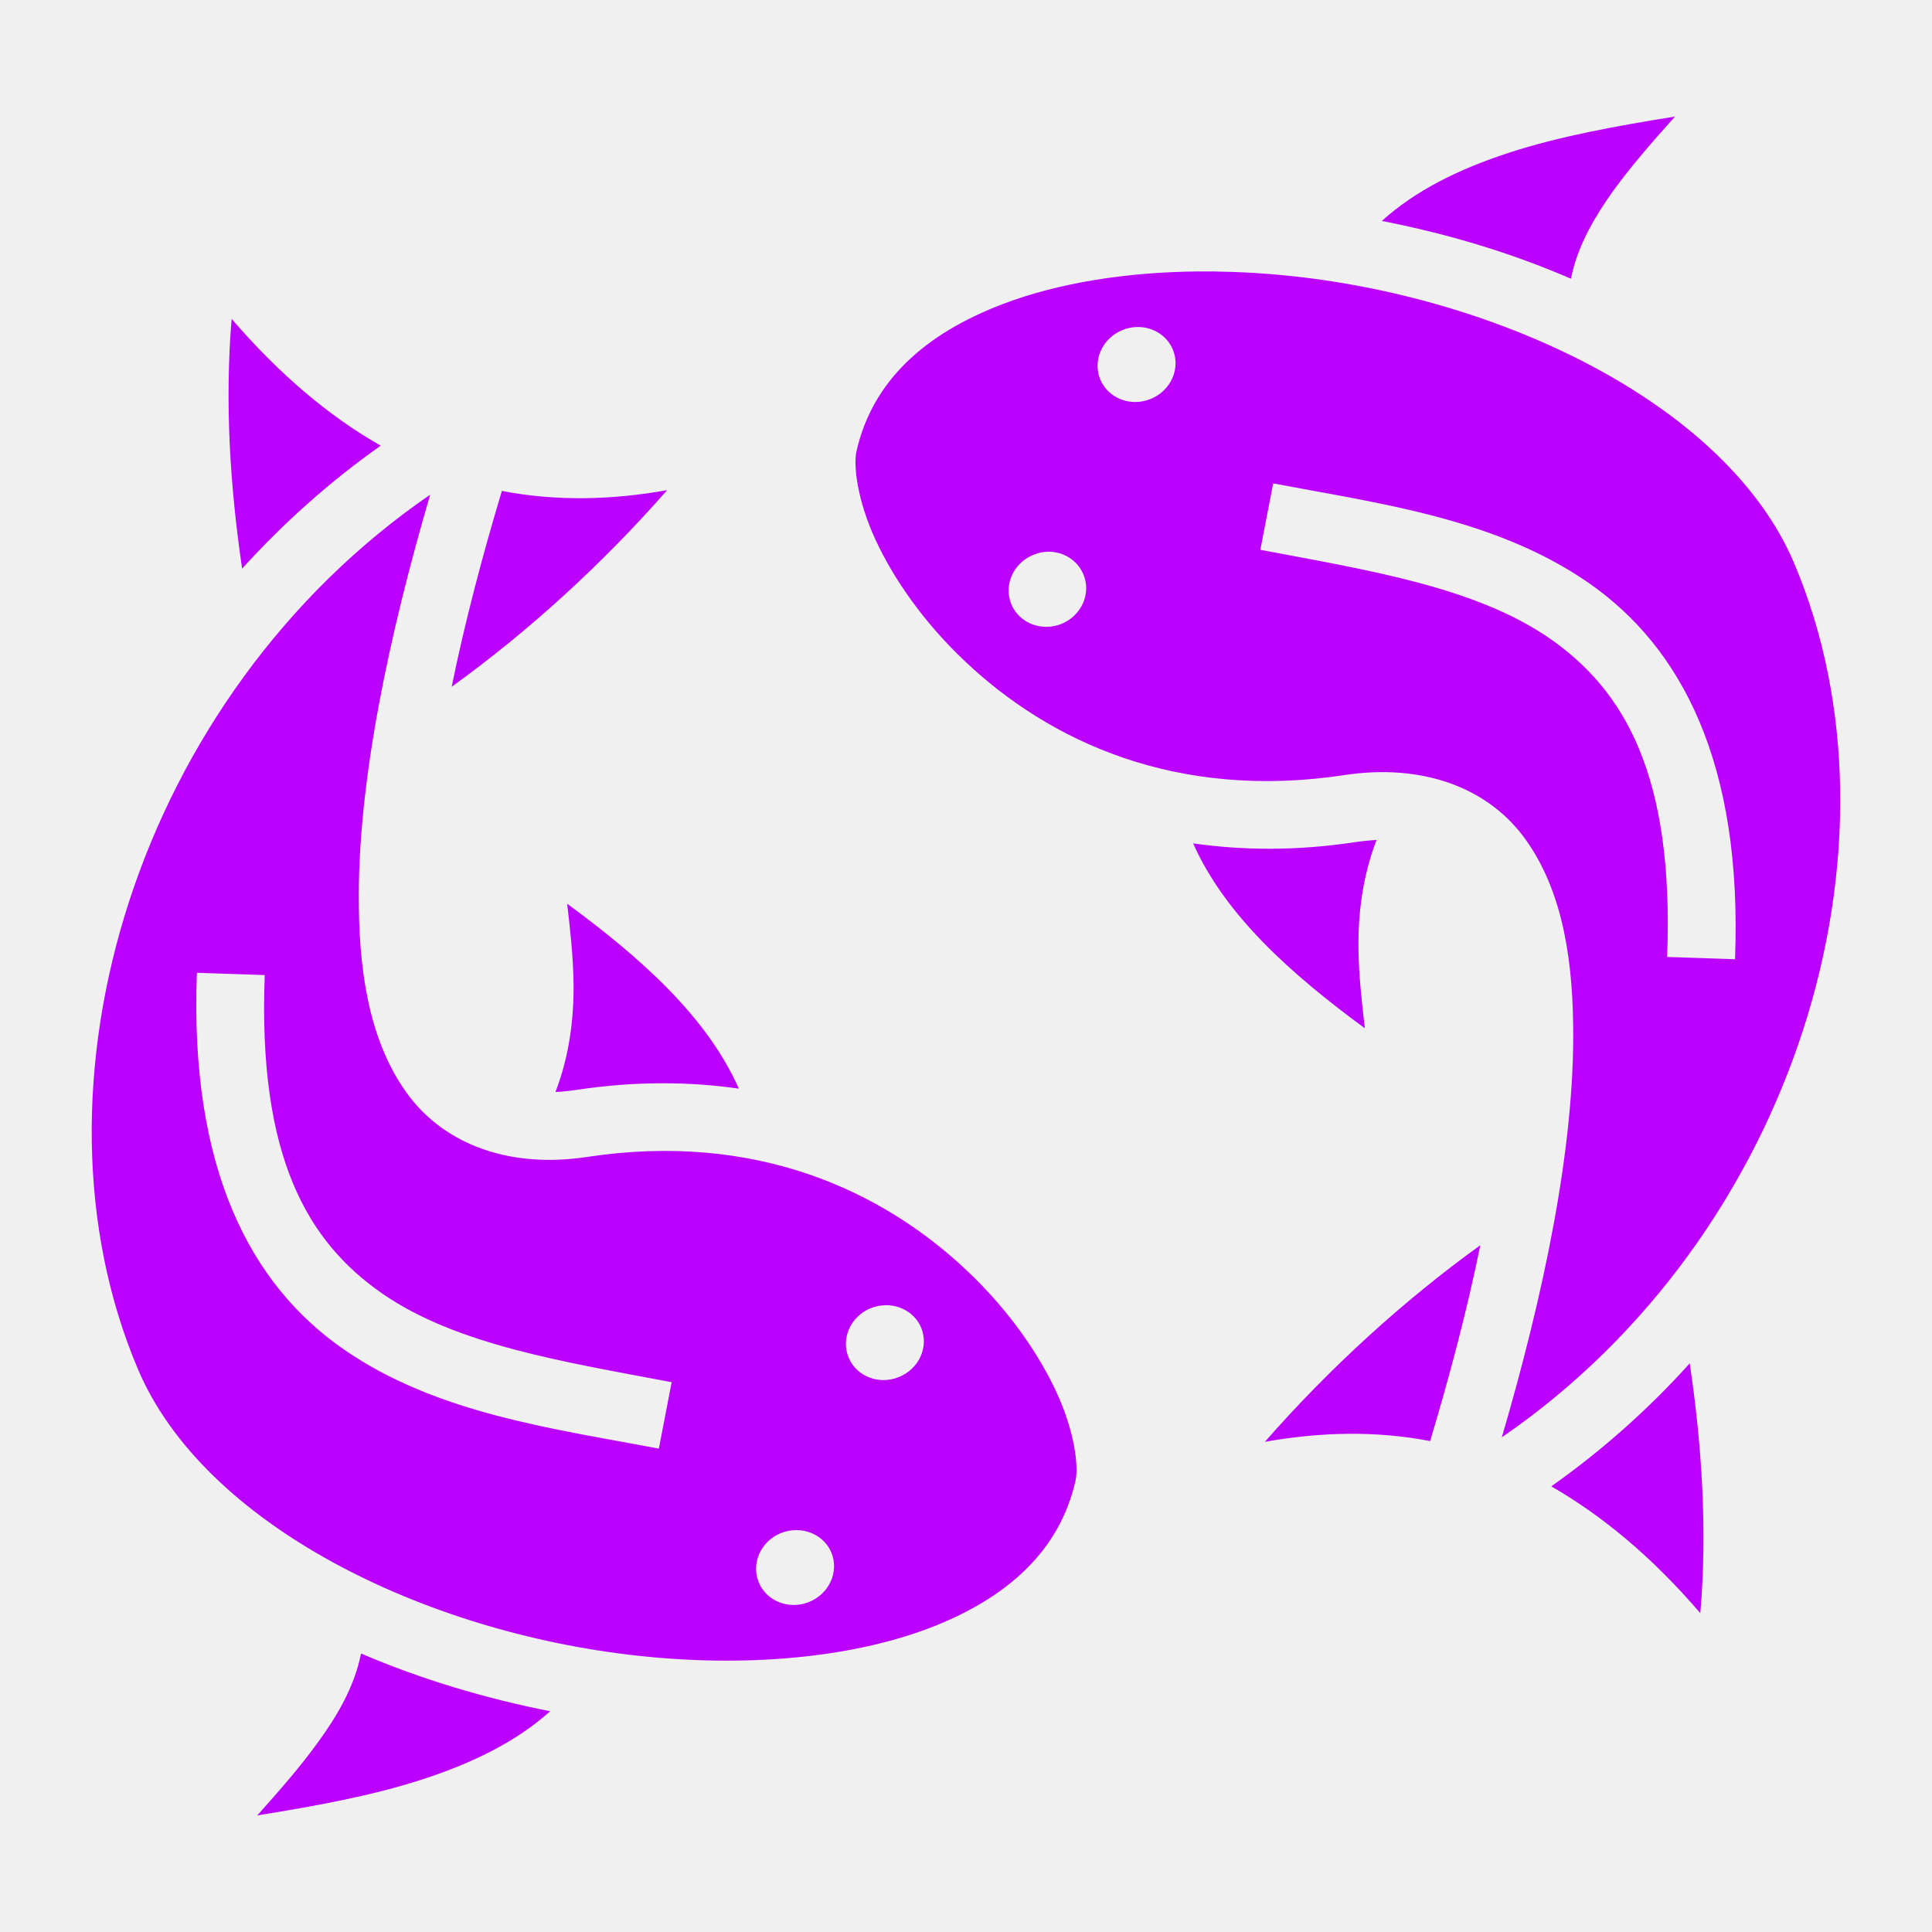
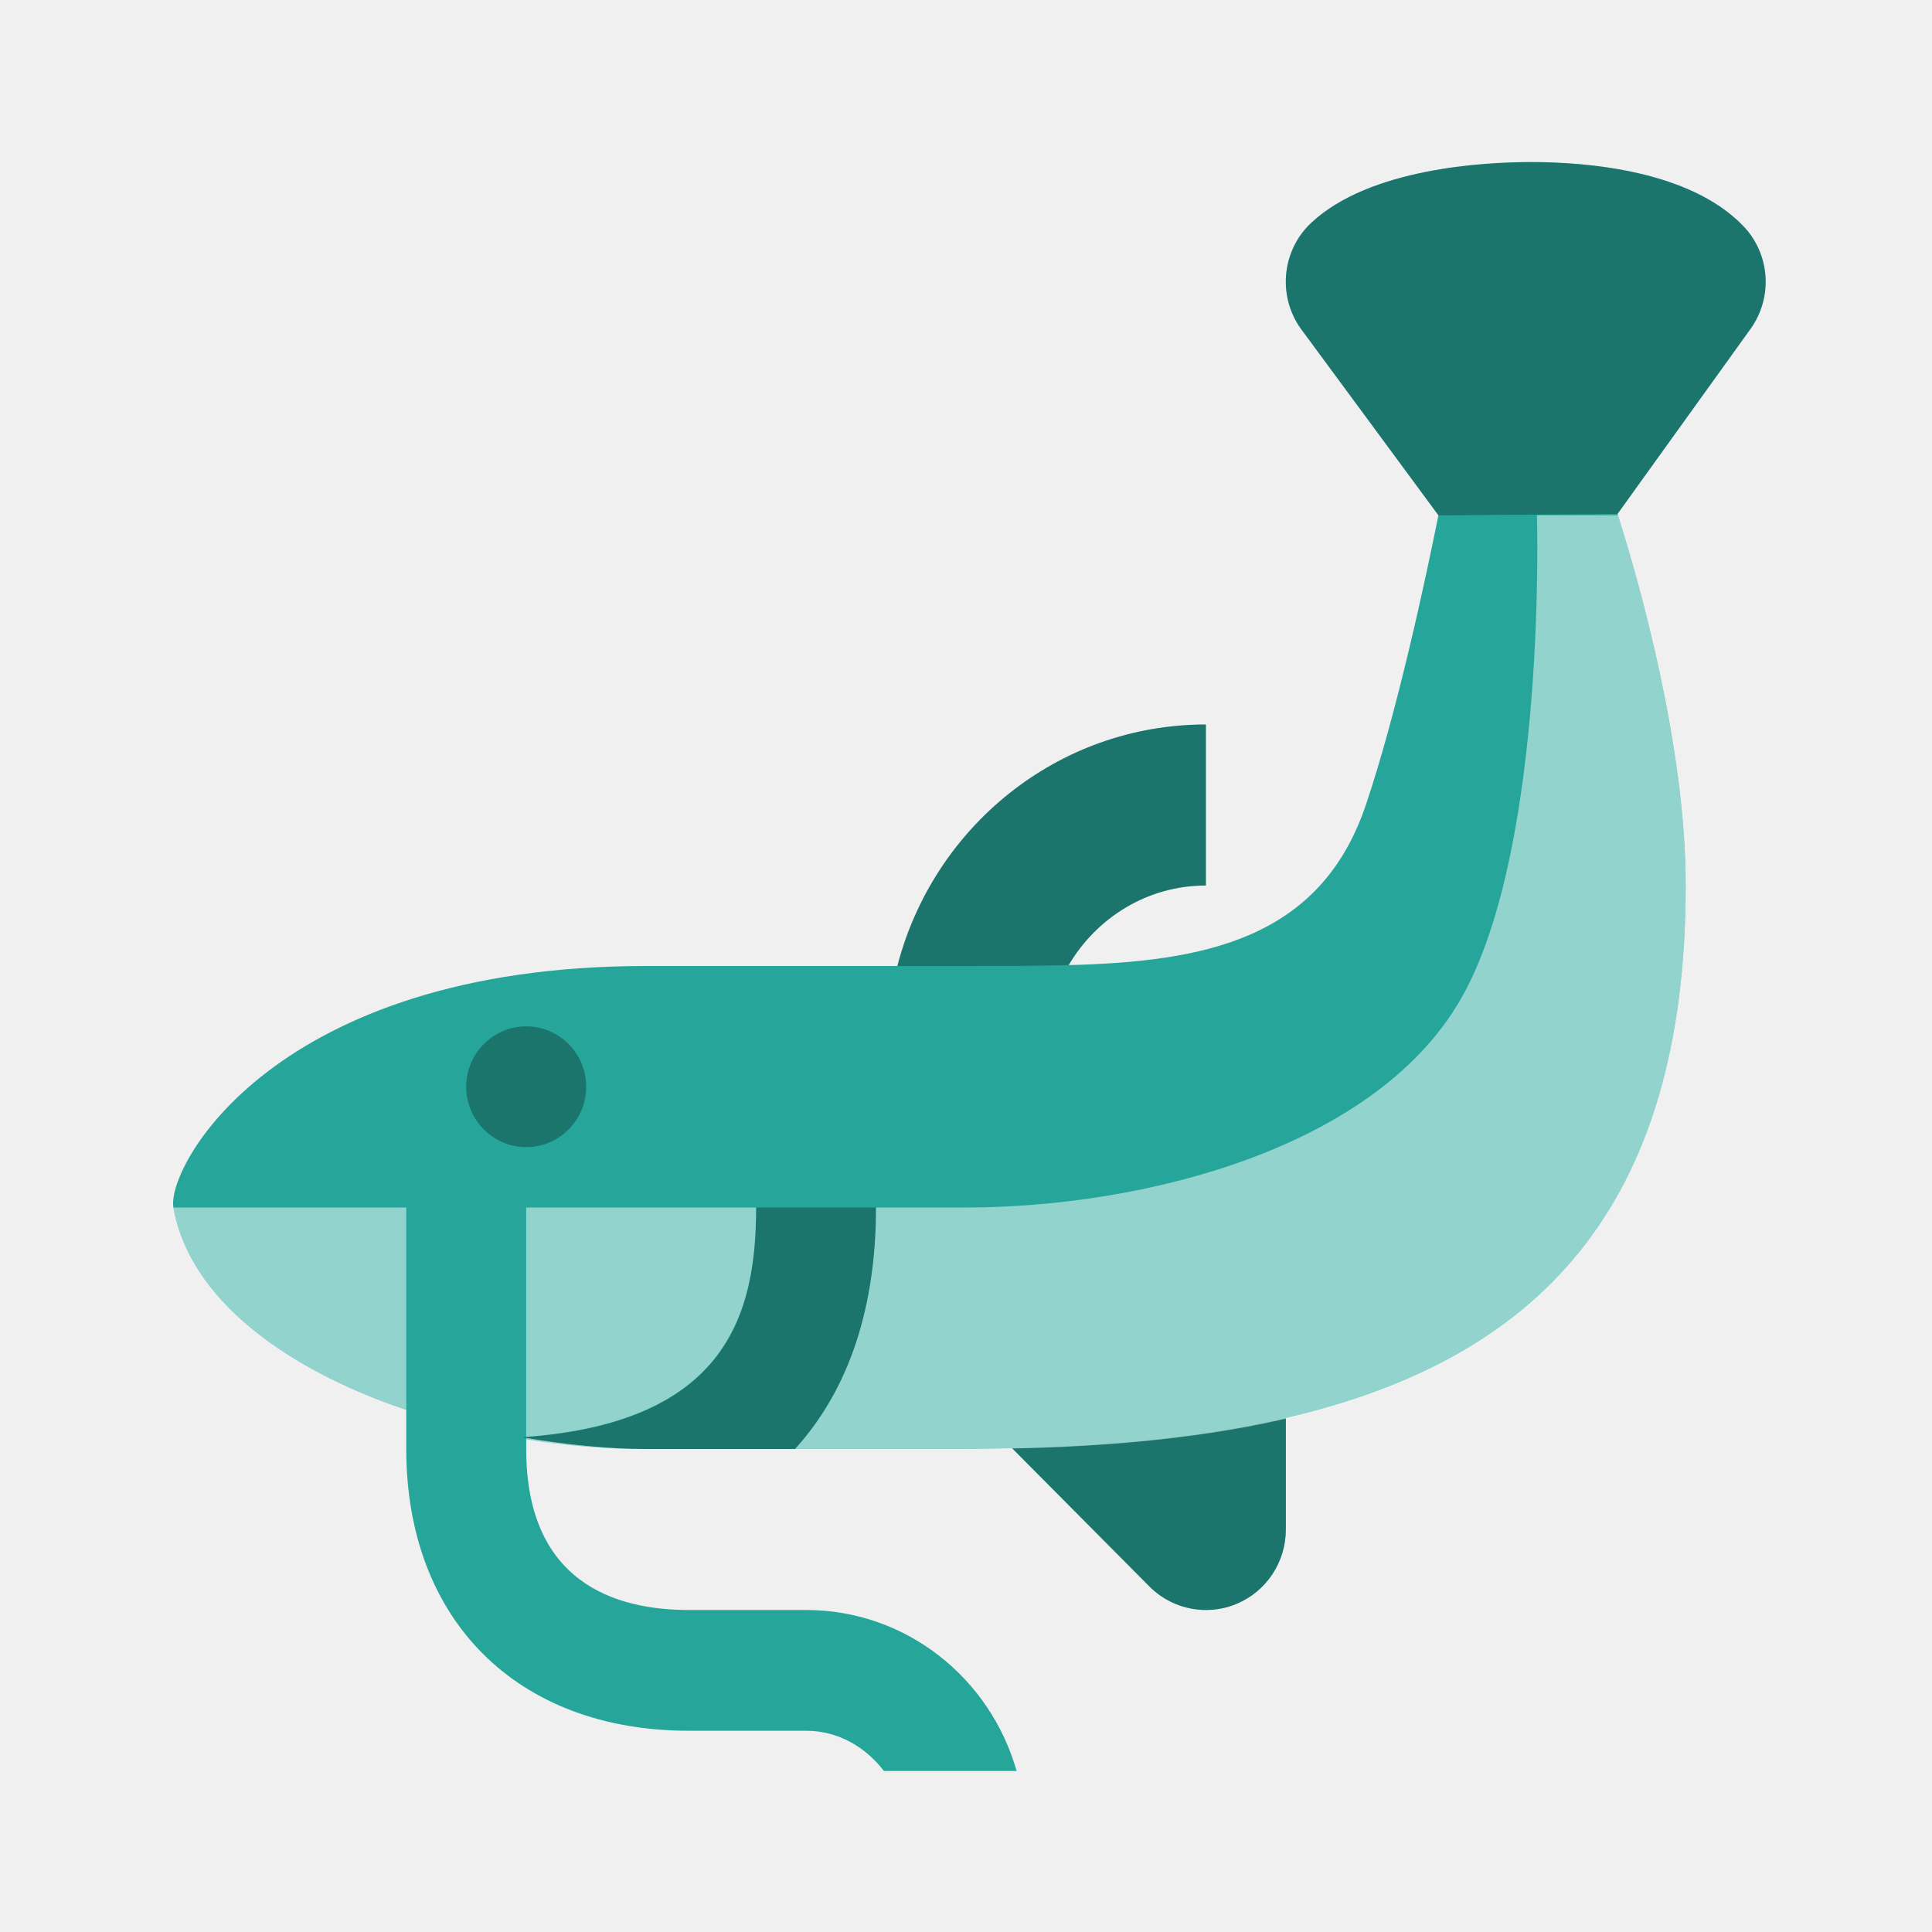
- <svg xmlns="http://www.w3.org/2000/svg" width="56" height="56" viewBox="0 0 512 512">
-   <path fill="#bb00ff" d="M443.9 30.89c-15.7 2.5-30.9 5.3-44 9.58c-13.5 4.4-24.9 10.12-33.7 18.09c17.2 3.33 34.3 8.43 50.1 15.3c.1-.58.3-1.16.4-1.73c1.9-7.79 6-14.79 10.8-21.53c4.9-6.76 10.7-13.35 16.4-19.71M317.8 71.93c-19.2.15-37.3 3.03-52 8.63c-20.9 7.95-34.6 20.54-38.8 38.94c-.9 3.8.2 13.1 5 23.5s12.9 22.1 24 32.5c22.1 20.8 55.5 36.7 100.3 29.9c20.5-3.1 37.4 3.2 47.2 16c9.8 12.9 13.2 30.5 13.4 50.3c.5 32.7-8.1 72.3-18.9 109.2c77.8-53.4 109.2-156.9 77.4-231.8c-17.5-41.1-75.9-69.75-132.7-75.89c-7-.77-14.1-1.17-21-1.27h-3.9zM61.39 84.51c-1.86 22.09-.41 44.59 2.78 66.19c10.85-12 23.14-23 36.73-32.6c-13.59-7.7-26.79-18.81-39.51-33.59m240.01 2.15a9.875 10.38 69.37 0 1 .1 0a9.875 10.38 69.37 0 1 9.3 5.94a9.875 10.38 69.37 0 1-5.8 13.1a9.875 10.38 69.37 0 1-13.4-5.1a9.875 10.38 69.37 0 1 5.8-13.11a9.875 10.38 69.37 0 1 4-.83m36 41.44c27.8 5.3 58.8 9.2 83.5 26.3c24.7 17.1 40.9 47.8 38.9 99.8l-18-.6c1.9-48.3-11.4-70.7-31.1-84.4c-19.8-13.7-48.3-18.1-76.7-23.5zm-160.6 1.8c-14.6 2.6-29.3 3-43.8.2c-5.1 17-9.8 34.7-13.3 51.9c20.4-14.7 40-32.6 57.1-52.1m-62.8 1.2C36.23 184.5 4.78 288 36.58 362.9c17.52 41.2 75.92 69.8 132.62 75.9c28.4 3.1 56.1.6 77-7.3c20.9-8 34.6-20.6 38.8-39c.9-3.8-.2-13.1-5-23.5s-12.9-22.1-24-32.5c-22.1-20.8-55.5-36.7-100.4-29.9c-20.4 3.1-37.3-3.2-47.1-16c-9.8-12.9-13.2-30.5-13.4-50.3c-.5-32.7 8.1-72.3 18.9-109.2m163.8 15.1a9.875 10.38 69.37 0 1 9.3 6a9.875 10.38 69.37 0 1-5.7 13.1a9.875 10.38 69.37 0 1-13.4-5.2a9.875 10.38 69.37 0 1 5.7-13a9.875 10.38 69.37 0 1 4.1-.9m87 76.4c-1.8.1-3.8.3-5.8.6c-15.3 2.3-29.6 2.2-42.8.3c8.4 19 26 34.7 45.5 49c-.8-6.8-1.6-13.9-1.7-21.2c-.1-9.2 1.1-19.1 4.8-28.7m-214.5 16.9c.8 6.8 1.6 13.9 1.7 21.2c.1 9.2-1.1 19.1-4.8 28.7c1.8-.1 3.8-.3 5.8-.6c15.3-2.3 29.6-2.2 42.8-.3c-8.4-19-26-34.7-45.5-49m-98.12 18.3l17.98.6c-1.85 48.3 11.4 70.7 31.14 84.4c19.8 13.7 48.3 18.1 76.7 23.5l-3.4 17.6c-27.8-5.3-58.8-9.2-83.5-26.3c-24.7-17.1-40.92-47.8-38.92-99.8M392.3 330c-20.4 14.7-40 32.6-57.1 52.1c14.6-2.6 29.3-3 43.8-.2c5.1-17 9.8-34.7 13.3-51.9m-157.6 15.9a9.875 10.38 69.37 0 1 9.4 5.9a9.875 10.38 69.37 0 1-5.8 13.1a9.875 10.38 69.37 0 1-13.4-5.1a9.875 10.38 69.37 0 1 5.8-13.1a9.875 10.38 69.37 0 1 4-.8m213.1 15.4c-10.8 12-23.1 23-36.7 32.6c13.6 7.8 26.8 18.8 39.5 33.6c1.9-22.1.4-44.5-2.8-66.2m-236.9 44.2a9.875 10.38 69.37 0 1 .1 0a9.875 10.38 69.37 0 1 9.3 5.9a9.875 10.38 69.37 0 1-5.8 13.1a9.875 10.38 69.37 0 1-13.4-5.1a9.875 10.38 69.37 0 1 5.8-13.1a9.875 10.38 69.37 0 1 4-.8M95.7 438.2c-.1.5-.3 1.1-.4 1.7c-1.9 7.8-5.95 14.8-10.8 21.5c-4.87 6.8-10.62 13.3-16.32 19.7c15.62-2.5 30.82-5.3 43.92-9.6c13.5-4.4 24.9-10.1 33.7-18c-17.2-3.4-34.3-8.5-50.1-15.3" />
+ <svg xmlns="http://www.w3.org/2000/svg" width="800px" height="800px" viewBox="-0.5 0 150 150" fill="none">
+   <path d="M135.435 25.5L125.085 39.9C126.818 45.369 130.375 57.95 130.375 68.75C130.375 93.875 118.834 105.581 99.333 110.1V118.75C99.333 121.275 97.825 123.563 95.503 124.525C94.733 124.85 93.926 125 93.125 125C91.511 125 89.921 124.363 88.736 123.169L78.076 112.438C76.884 112.463 75.717 112.5 74.5 112.5H49.667C46.593 112.5 43.452 112.244 40.354 111.75V112.5C40.354 122.831 47.214 125 52.976 125H62.083C69.875 125 76.387 130.306 78.43 137.5H68.13C66.709 135.65 64.585 134.375 62.083 134.375H52.976C39.653 134.375 31.042 125.788 31.042 112.5V109.463C21.686 106.313 14.211 100.85 12.963 93.75C12.417 90.625 20.761 75 49.667 75H69.173C71.948 64.25 81.59 56.25 93.125 56.25V68.75C88.581 68.75 84.638 71.25 82.472 74.931C92.97 74.656 102.009 72.963 105.542 62.5C107.969 55.319 110.179 44.981 111.179 40.006L100.649 25.725C98.663 23.169 98.948 19.5 101.308 17.294C105.858 13.044 114.761 12.581 118.38 12.581C122.726 12.581 130.648 13.225 134.808 17.506C136.919 19.669 137.179 23.031 135.435 25.5Z" fill="#26A69A" />
+   <path opacity="0.3" d="M135.435 25.5L125.086 39.9L111.179 40.013L100.65 25.731C98.663 23.175 98.948 19.506 101.308 17.3C105.858 13.05 114.761 12.588 118.381 12.588C122.726 12.588 130.648 13.231 134.808 17.512C136.919 19.669 137.179 23.031 135.435 25.5ZM40.354 79.688C37.784 79.688 35.698 81.787 35.698 84.375C35.698 86.963 37.784 89.062 40.354 89.062C42.924 89.062 45.01 86.963 45.01 84.375C45.01 81.787 42.924 79.688 40.354 79.688ZM74.5 75C77.219 75 79.876 75 82.472 74.931C84.638 71.25 88.581 68.75 93.125 68.75V56.25C81.59 56.25 71.948 64.25 69.173 75H74.5ZM49.667 112.5H61.227C66.075 107.169 67.516 100.15 67.516 93.75H58.203C58.203 102.05 55.943 110.519 40.031 111.6C43.241 112.131 46.482 112.5 49.667 112.5ZM78.076 112.437L88.736 123.169C89.921 124.362 91.511 125 93.125 125C93.926 125 94.733 124.85 95.503 124.525C97.825 123.562 99.333 121.275 99.333 118.75V110.1C93.038 111.562 85.917 112.275 78.076 112.437Z" fill="#000000" />
+   <path opacity="0.5" d="M130.375 68.75C130.375 103.212 108.733 112.5 74.5 112.5H61.227C66.075 107.169 67.516 100.15 67.516 93.75H74.5C88.196 93.75 106.69 89.175 113.203 77.05C119.604 65.138 118.828 40.006 118.828 40.006H125.123C126.867 45.544 130.375 58.031 130.375 68.75ZM40.354 111.644V111.75C43.452 112.244 46.594 112.5 49.667 112.5C46.587 112.5 43.458 112.144 40.354 111.644ZM31.042 93.75H12.963C14.211 100.85 21.686 106.312 31.042 109.462V93.75ZM58.203 93.75H40.354V111.556C55.937 110.375 58.203 101.987 58.203 93.75Z" fill="white" />
</svg>
